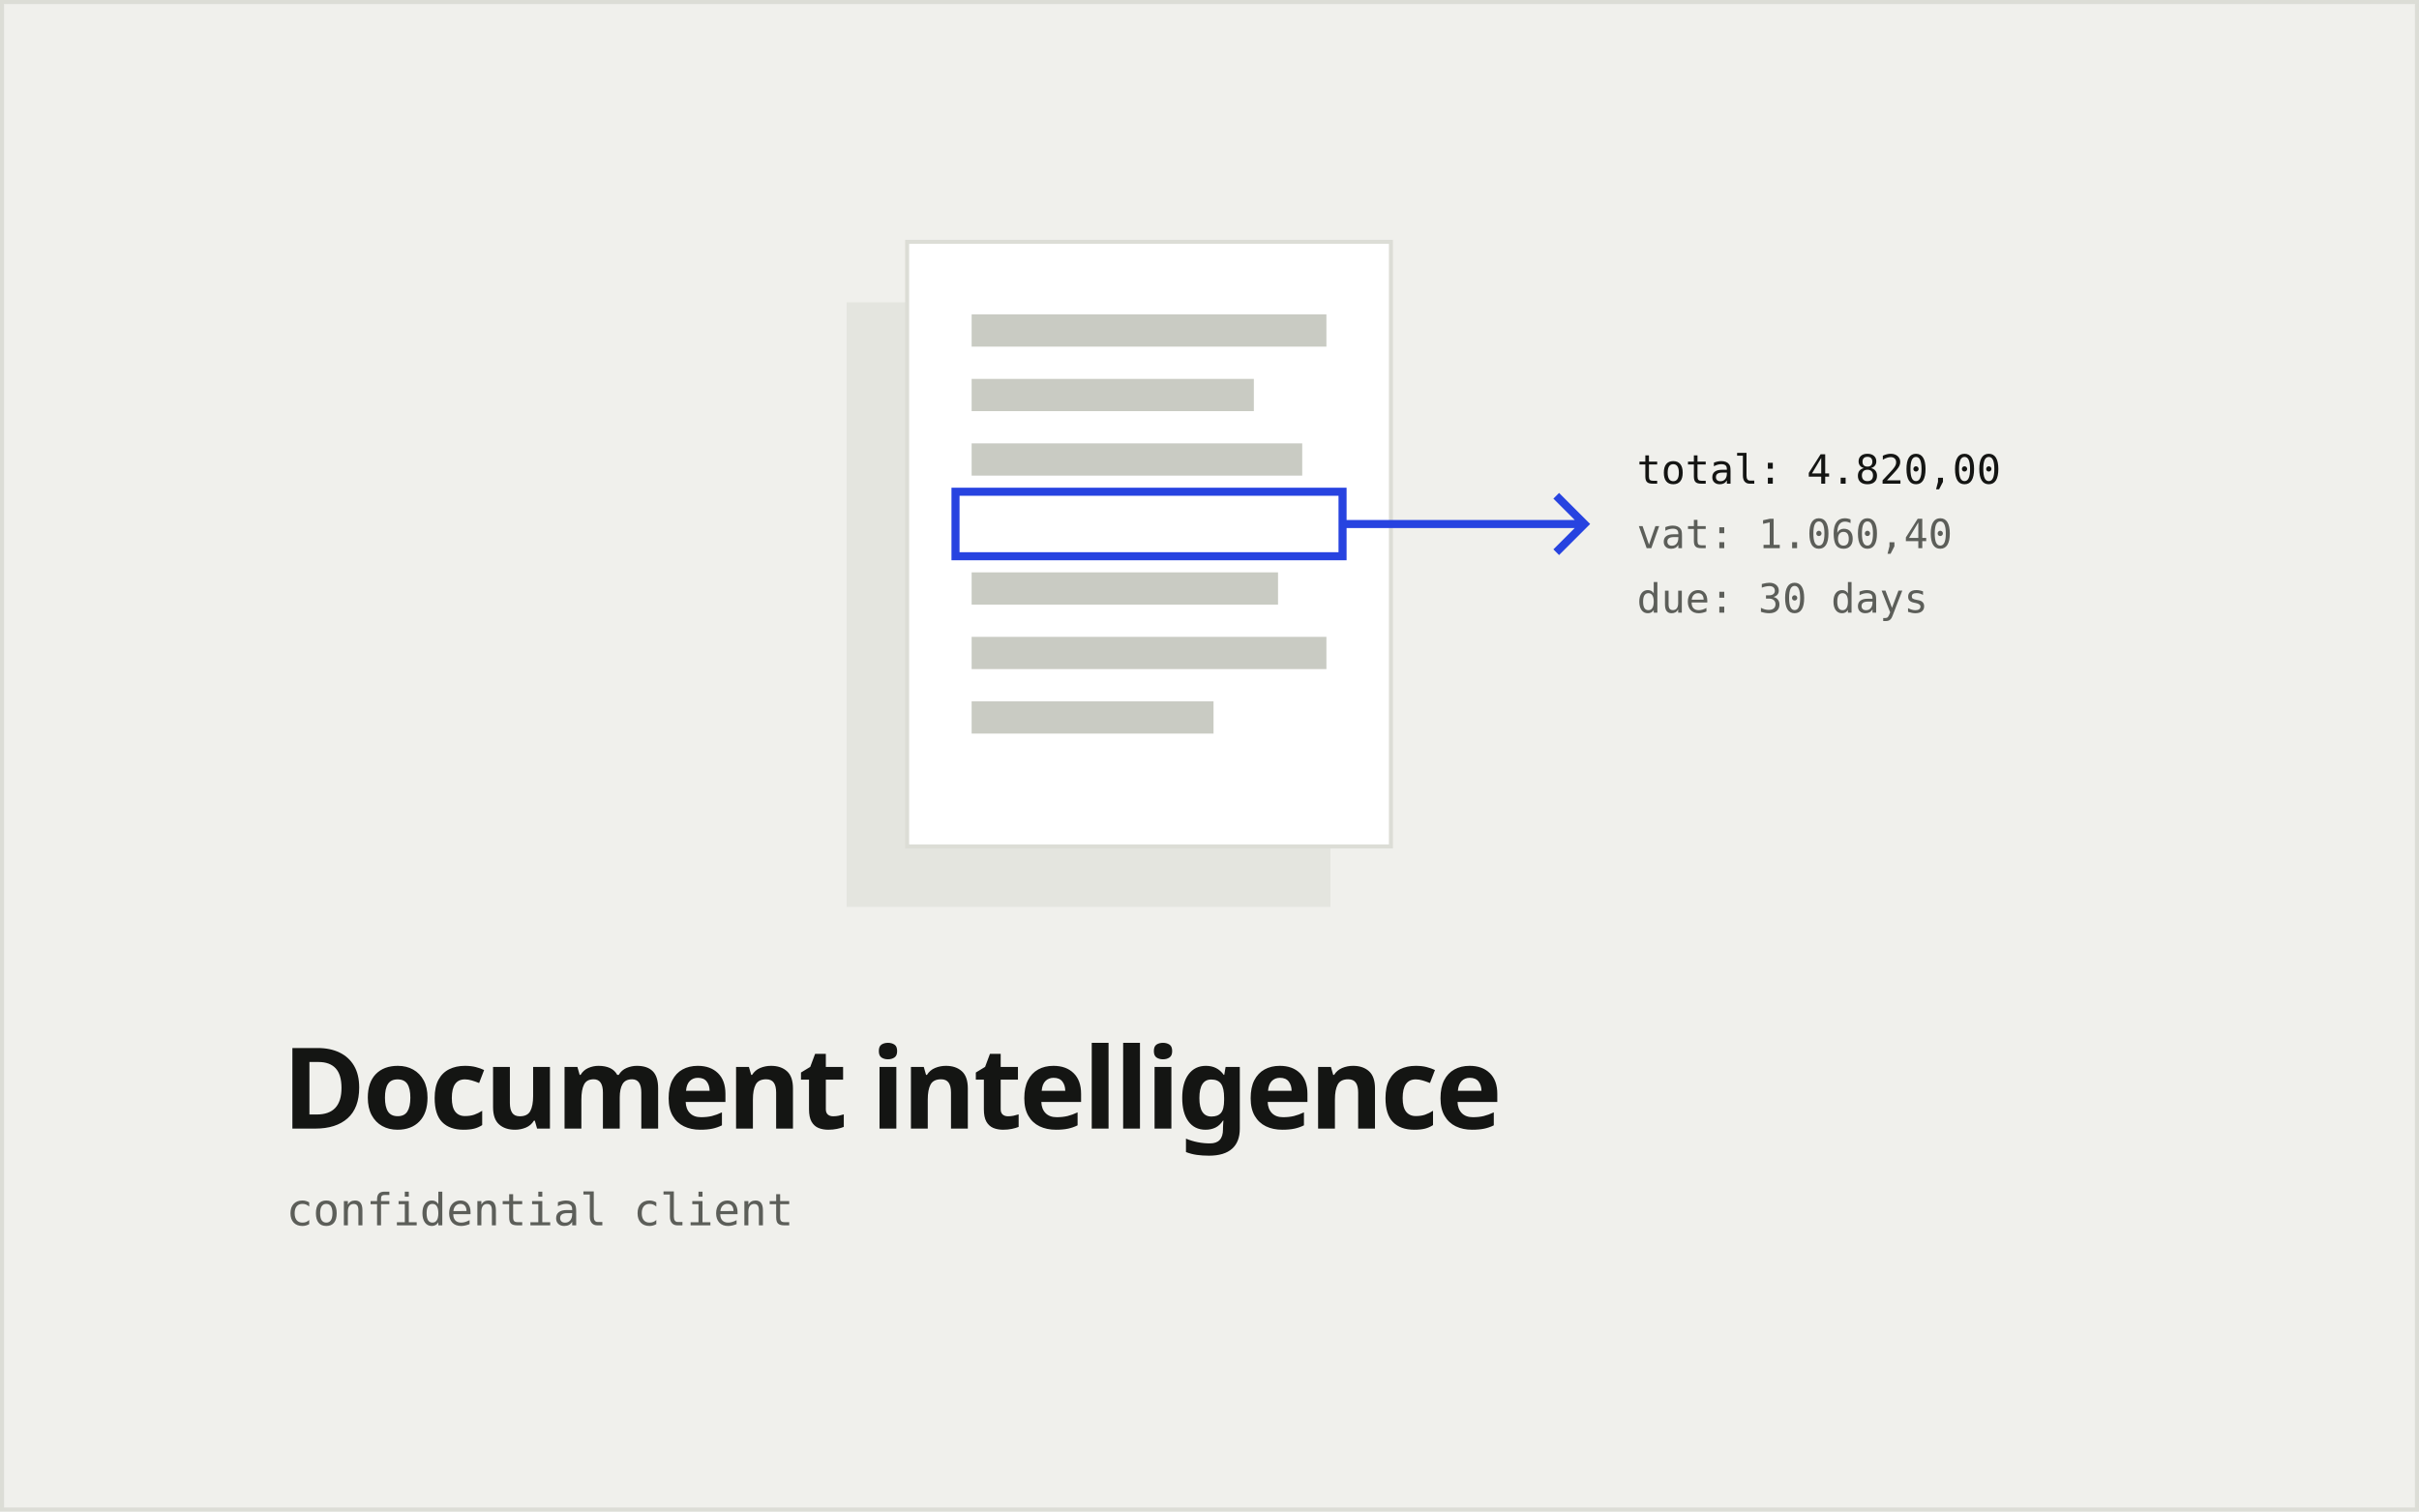
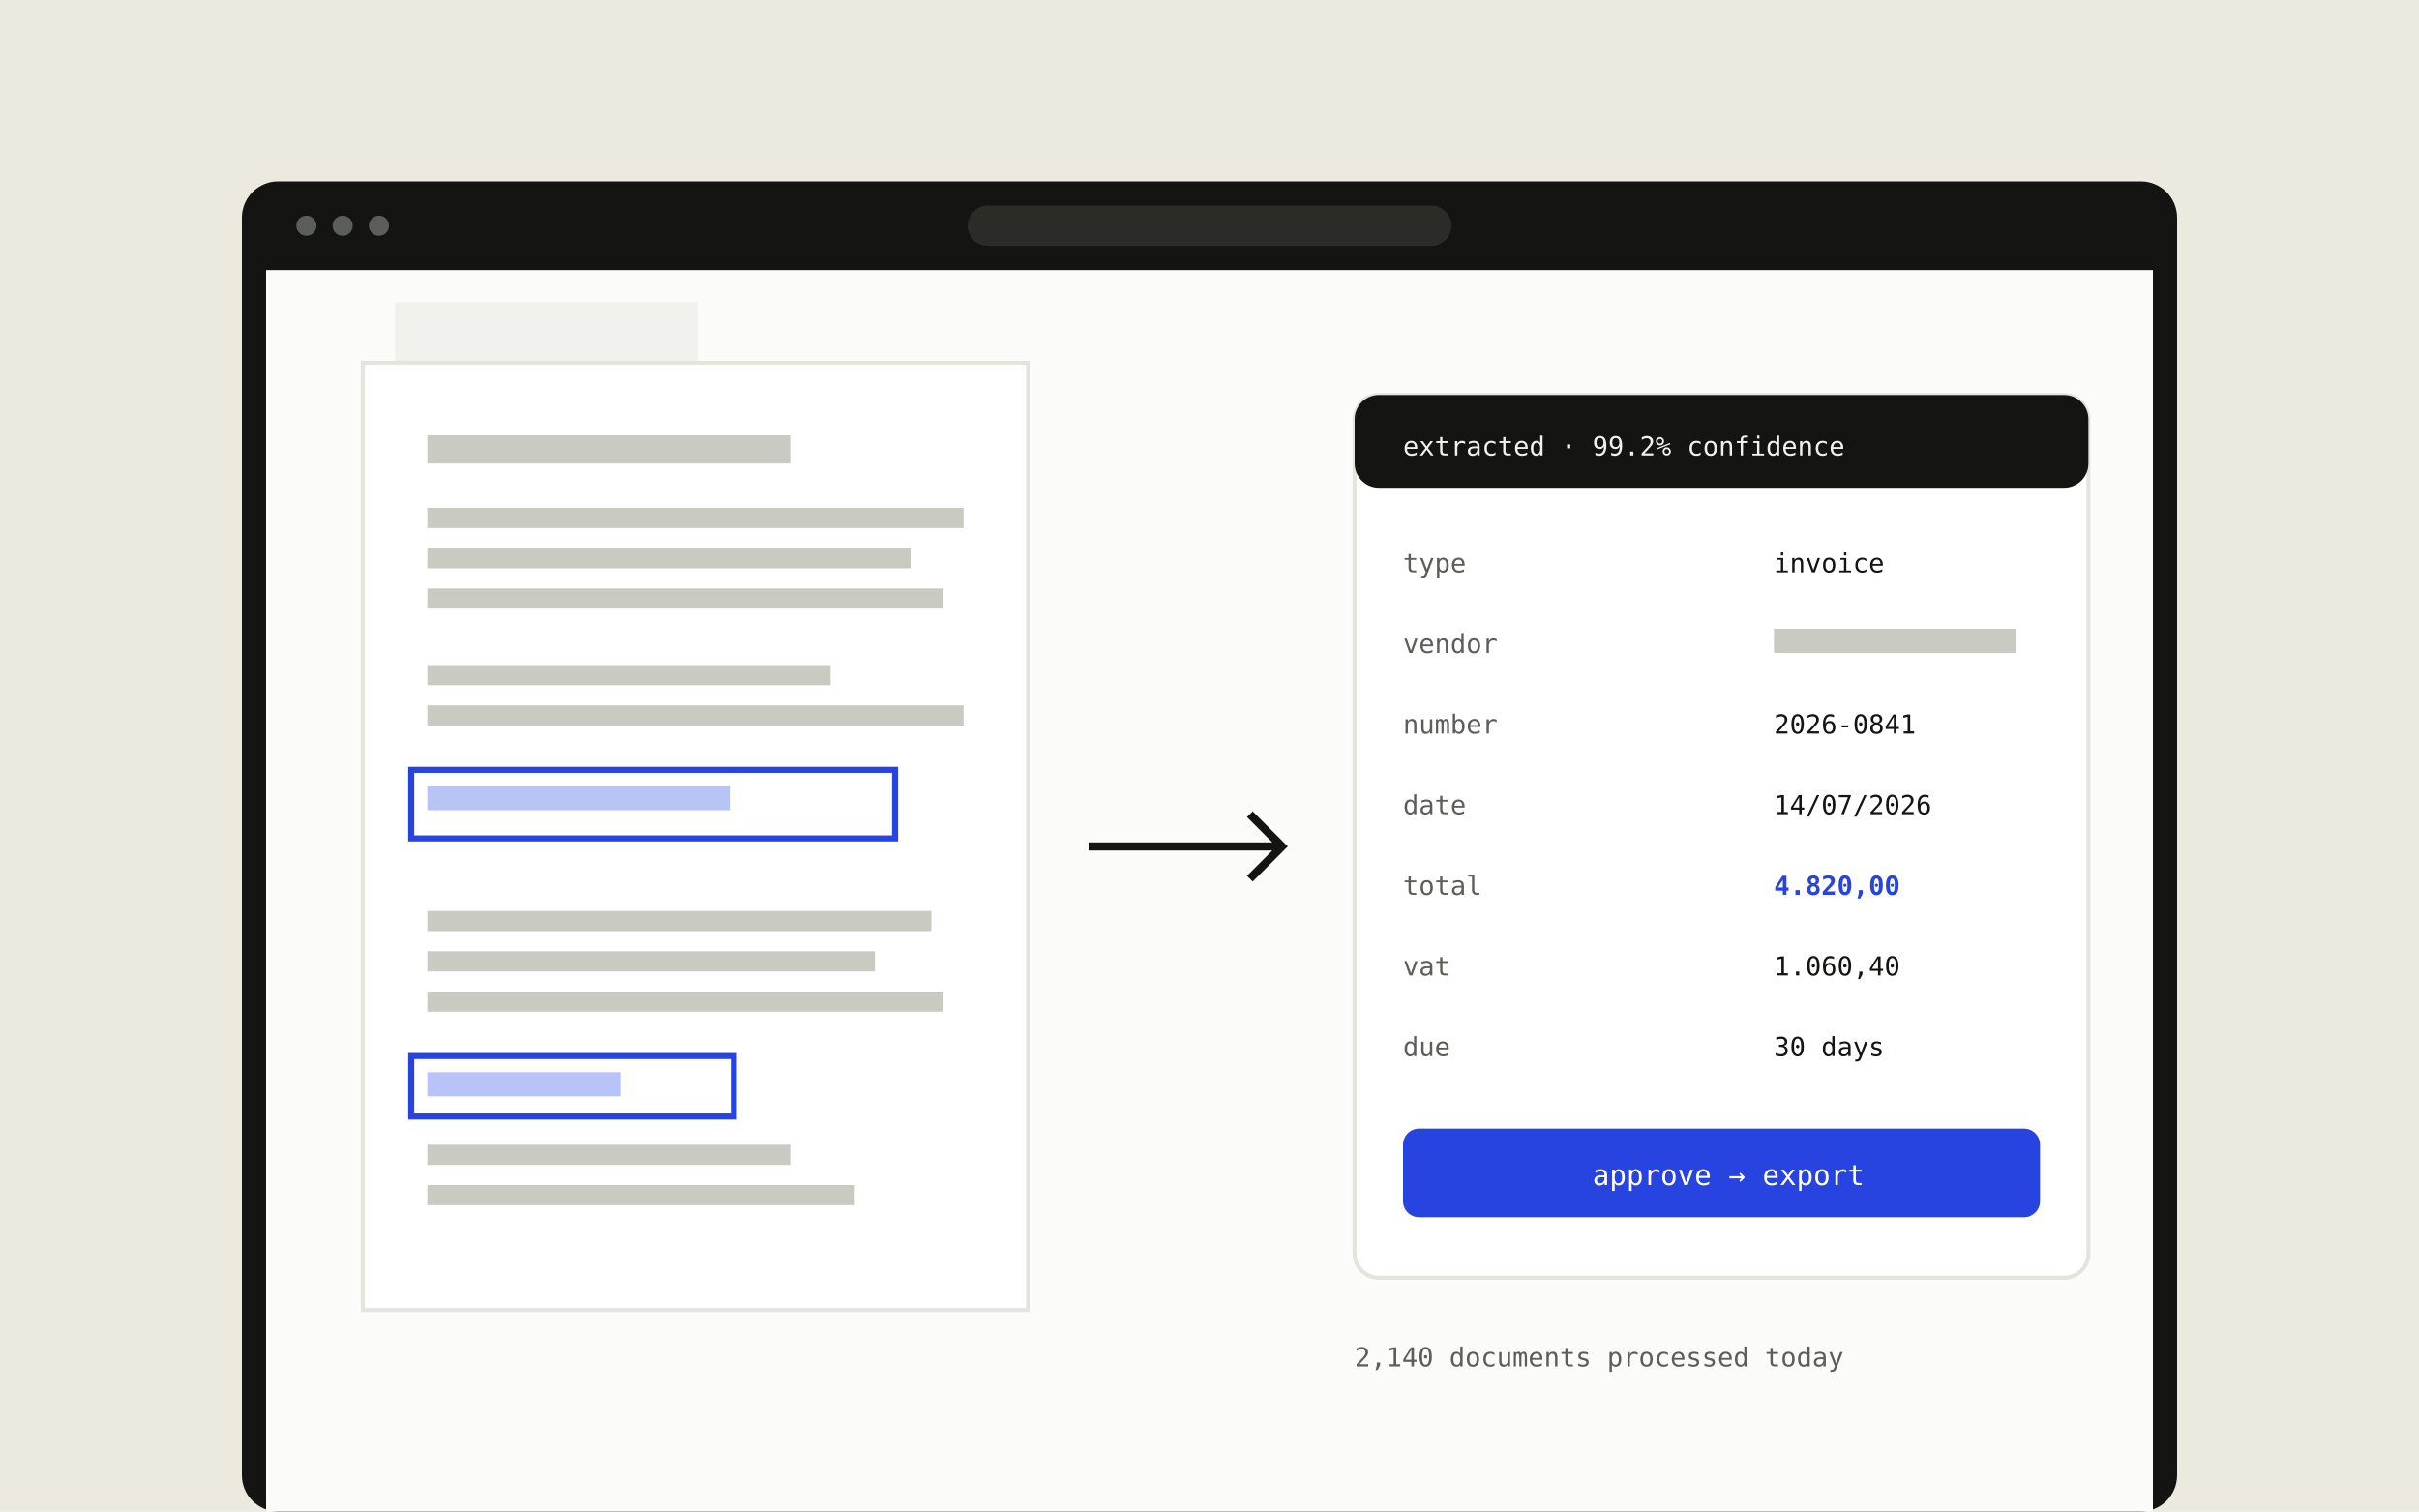
- <svg xmlns="http://www.w3.org/2000/svg" width="1200" height="750" viewBox="0 0 1200 750">
-   <rect width="1200" height="750" fill="#f0f0ec" />
-   <rect x="1" y="1" width="1198" height="748" fill="none" stroke="#dcddd6" stroke-width="2" />
-   <rect x="420" y="150" width="240" height="300" fill="#e4e5df" />
-   <rect x="450" y="120" width="240" height="300" fill="#ffffff" stroke="#dcddd6" stroke-width="2" />
+ <svg xmlns="http://www.w3.org/2000/svg" width="1200" height="750" viewBox="0 0 1200 750" font-family="IBM Plex Mono, monospace">
+   <rect width="1200" height="750" fill="#eceade" />
+   <rect x="120" y="90" width="960" height="660" rx="18" fill="#141513" />
+   <circle cx="152" cy="112" r="5" fill="#5c5e59" />
+   <circle cx="170" cy="112" r="5" fill="#5c5e59" />
+   <circle cx="188" cy="112" r="5" fill="#5c5e59" />
+   <rect x="480" y="102" width="240" height="20" rx="10" fill="#2b2c28" />
+   <rect x="132" y="134" width="936" height="616" fill="#fbfbf9" />
+   <rect x="196" y="150" width="150" height="200" fill="#f0f0ec" />
+   <rect x="180" y="180" width="330" height="470" fill="#ffffff" stroke="#e3e4de" stroke-width="2" />
  <g fill="#c9cbc3">
-     <rect x="482" y="156" width="176" height="16" />
-     <rect x="482" y="188" width="140" height="16" />
-     <rect x="482" y="220" width="164" height="16" />
-     <rect x="482" y="284" width="152" height="16" />
-     <rect x="482" y="316" width="176" height="16" />
-     <rect x="482" y="348" width="120" height="16" />
+     <rect x="212" y="216" width="180" height="14" />
+     <rect x="212" y="252" width="266" height="10" />
+     <rect x="212" y="272" width="240" height="10" />
+     <rect x="212" y="292" width="256" height="10" />
+     <rect x="212" y="330" width="200" height="10" />
+     <rect x="212" y="350" width="266" height="10" />
+     <rect x="212" y="452" width="250" height="10" />
+     <rect x="212" y="472" width="222" height="10" />
+     <rect x="212" y="492" width="256" height="10" />
+     <rect x="212" y="568" width="180" height="10" />
+     <rect x="212" y="588" width="212" height="10" />
  </g>
-   <rect x="474" y="244" width="192" height="32" fill="none" stroke="#2743e0" stroke-width="4" />
-   <g stroke="#2743e0" stroke-width="4" fill="none">
-     <path d="M666 260h120m-14-14 14 14-14 14" />
+   <rect x="204" y="382" width="240" height="34" fill="none" stroke="#2743e0" stroke-width="3" />
+   <rect x="204" y="524" width="160" height="30" fill="none" stroke="#2743e0" stroke-width="3" />
+   <rect x="212" y="390" width="150" height="12" fill="#b9c4f6" />
+   <rect x="212" y="532" width="96" height="12" fill="#b9c4f6" />
+   <g stroke="#141513" stroke-width="4" fill="none">
+     <path d="M540 420h96m-16-16 16 16-16 16" />
  </g>
-   <g font-family="IBM Plex Mono, monospace" font-size="20" fill="#141513">
-     <text x="812" y="240">total: 4.820,00</text>
-     <text x="812" y="272" fill="#5c5e59">vat:   1.060,40</text>
-     <text x="812" y="304" fill="#5c5e59">due:   30 days</text>
+   <rect x="672" y="196" width="364" height="438" rx="12" fill="#ffffff" stroke="#e3e4de" stroke-width="2" />
+   <rect x="672" y="196" width="364" height="46" rx="12" fill="#141513" />
+   <text x="696" y="226" font-size="13" fill="#f0f0ec">extracted · 99.2% confidence</text>
+   <g font-size="13">
+     <text x="696" y="284" fill="#5c5e59">type</text>
+     <text x="880" y="284" fill="#141513">invoice</text>
+     <text x="696" y="324" fill="#5c5e59">vendor</text>
+     <rect x="880" y="312" width="120" height="12" fill="#c9cbc3" />
+     <text x="696" y="364" fill="#5c5e59">number</text>
+     <text x="880" y="364" fill="#141513">2026-0841</text>
+     <text x="696" y="404" fill="#5c5e59">date</text>
+     <text x="880" y="404" fill="#141513">14/07/2026</text>
+     <text x="696" y="444" fill="#5c5e59">total</text>
+     <text x="880" y="444" font-weight="600" fill="#2743e0">4.820,00</text>
+     <text x="696" y="484" fill="#5c5e59">vat</text>
+     <text x="880" y="484" fill="#141513">1.060,40</text>
+     <text x="696" y="524" fill="#5c5e59">due</text>
+     <text x="880" y="524" fill="#141513">30 days</text>
  </g>
-   <text x="140" y="560" font-family="Space Grotesk, sans-serif" font-size="56" font-weight="700" fill="#141513" letter-spacing="-1.5">Document intelligence</text>
-   <text x="142" y="608" font-family="IBM Plex Mono, monospace" font-size="22" fill="#5c5e59">confidential client</text>
+   <rect x="696" y="560" width="316" height="44" rx="8" fill="#2743e0" />
+   <text x="790" y="588" font-size="14" fill="#ffffff">approve → export</text>
+   <text x="672" y="678" font-size="13" fill="#5c5e59">2,140 documents processed today</text>
</svg>
